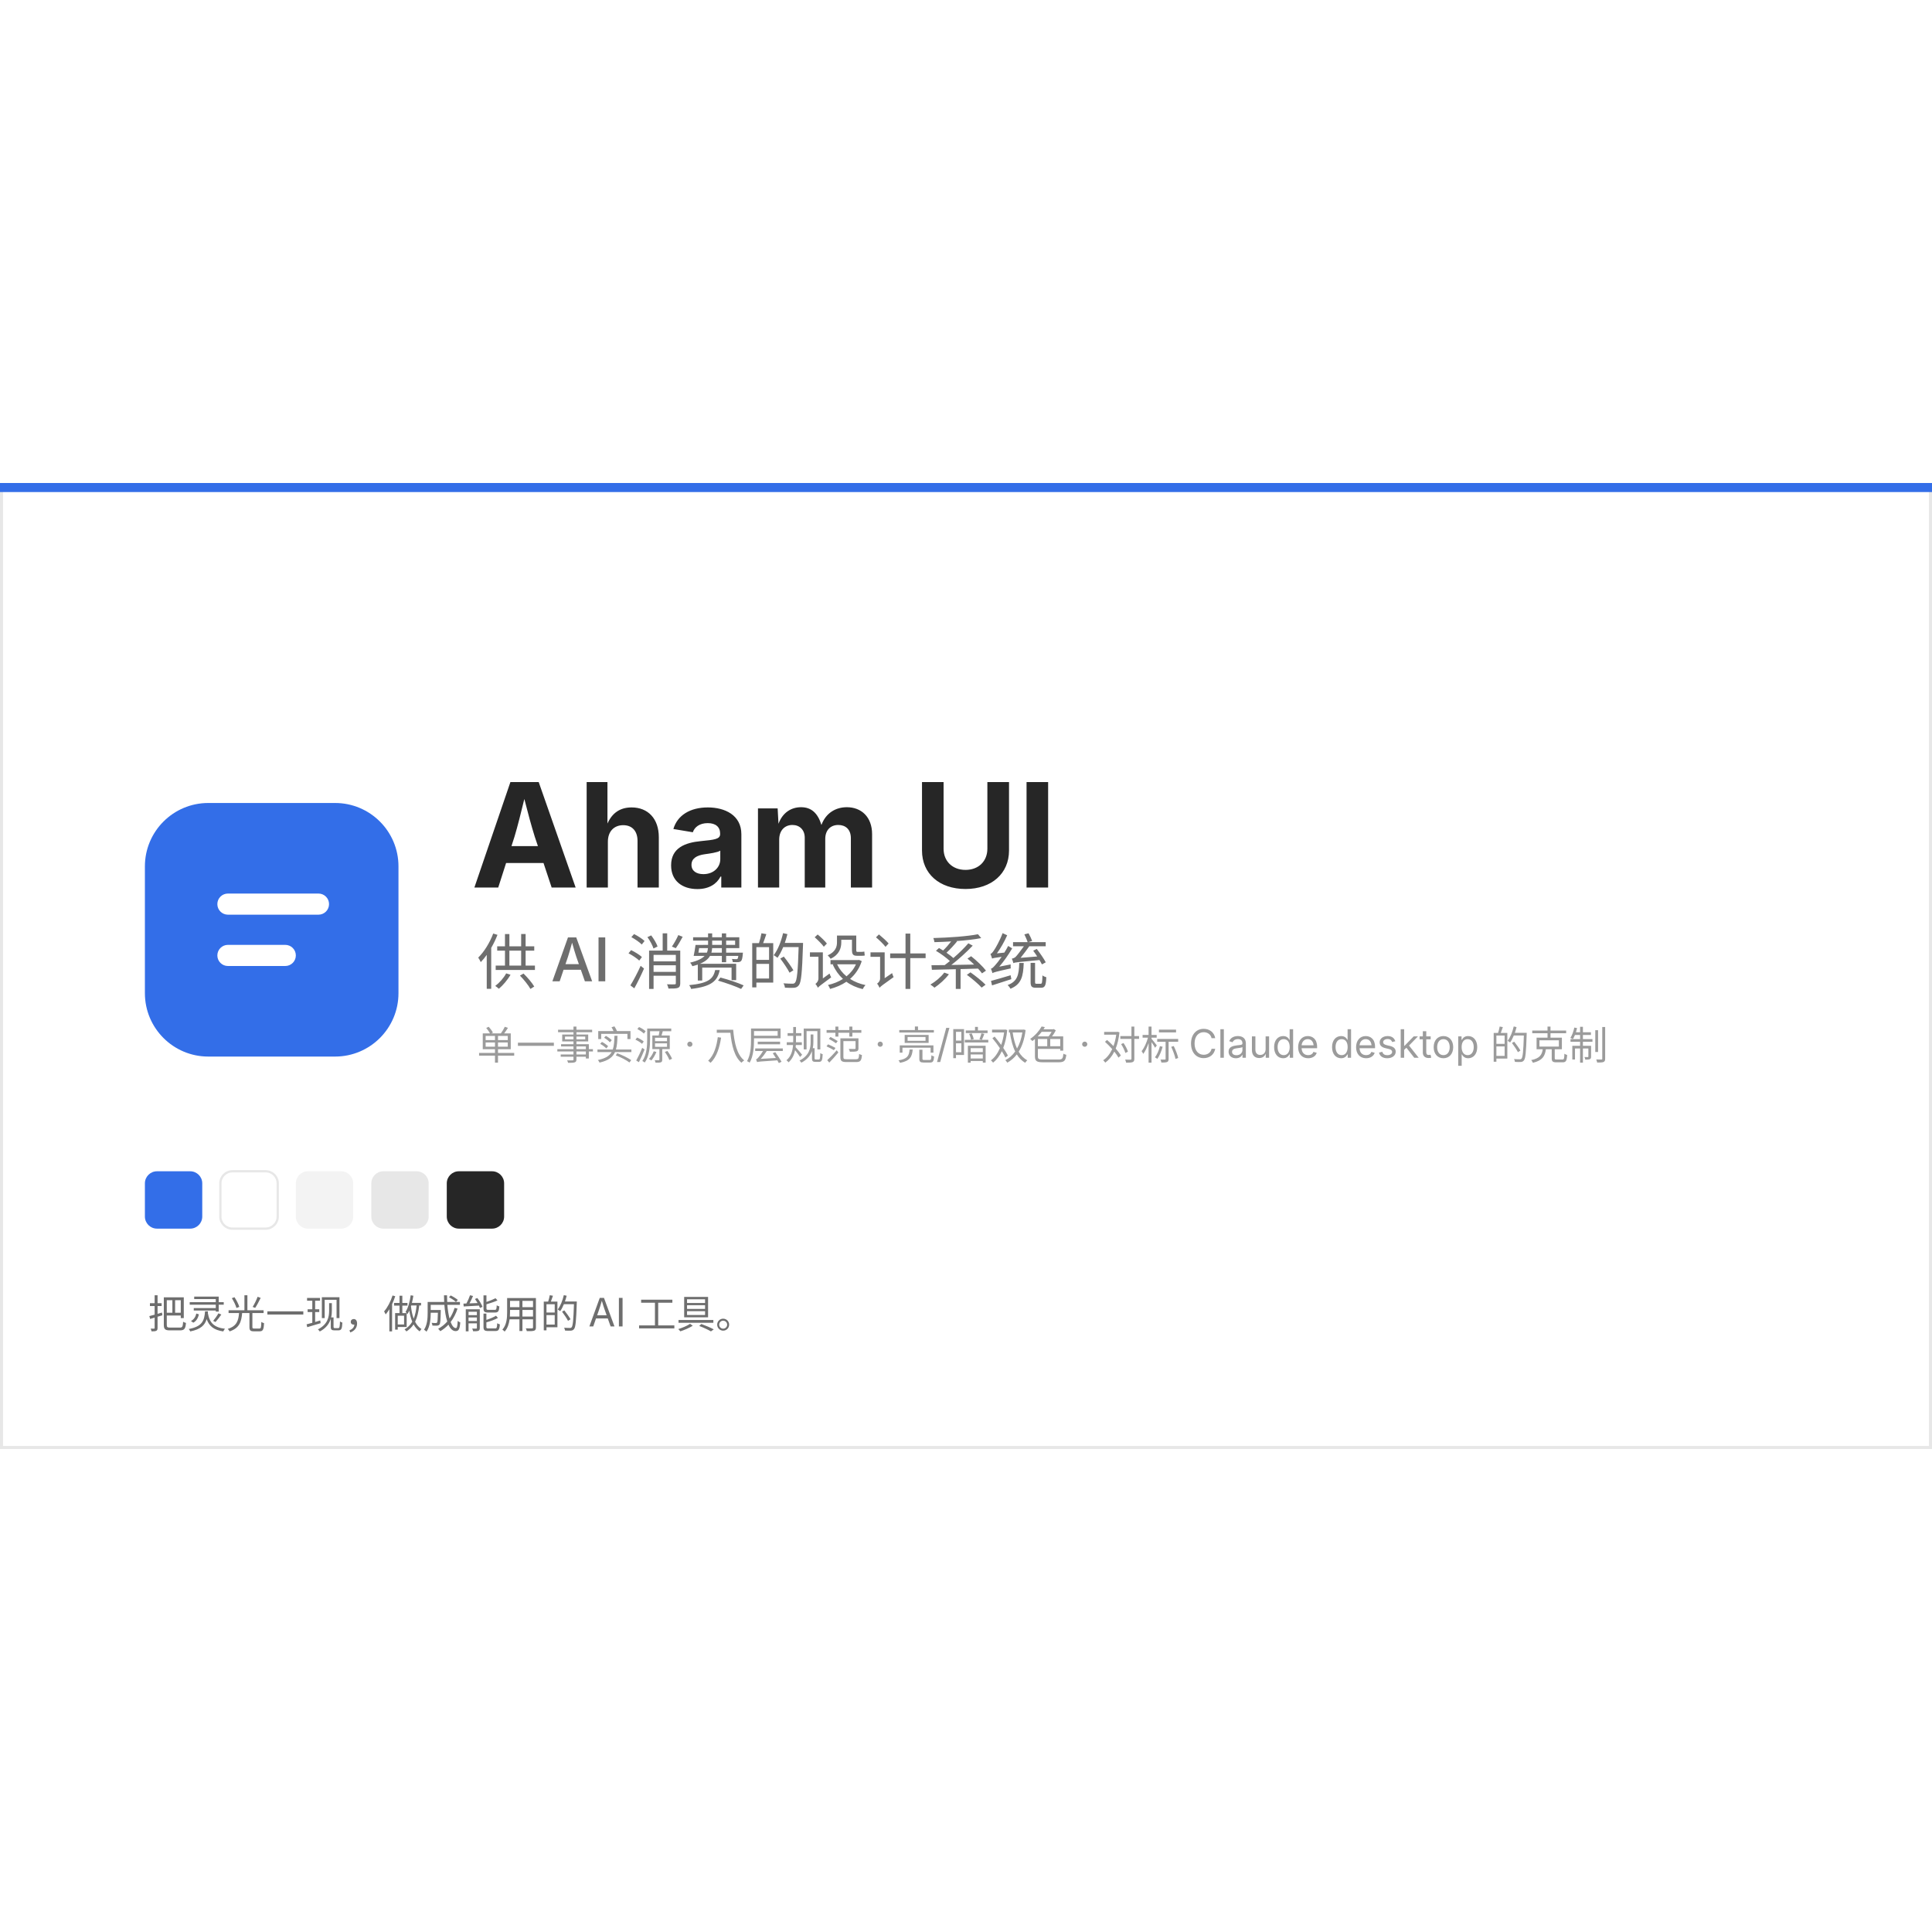
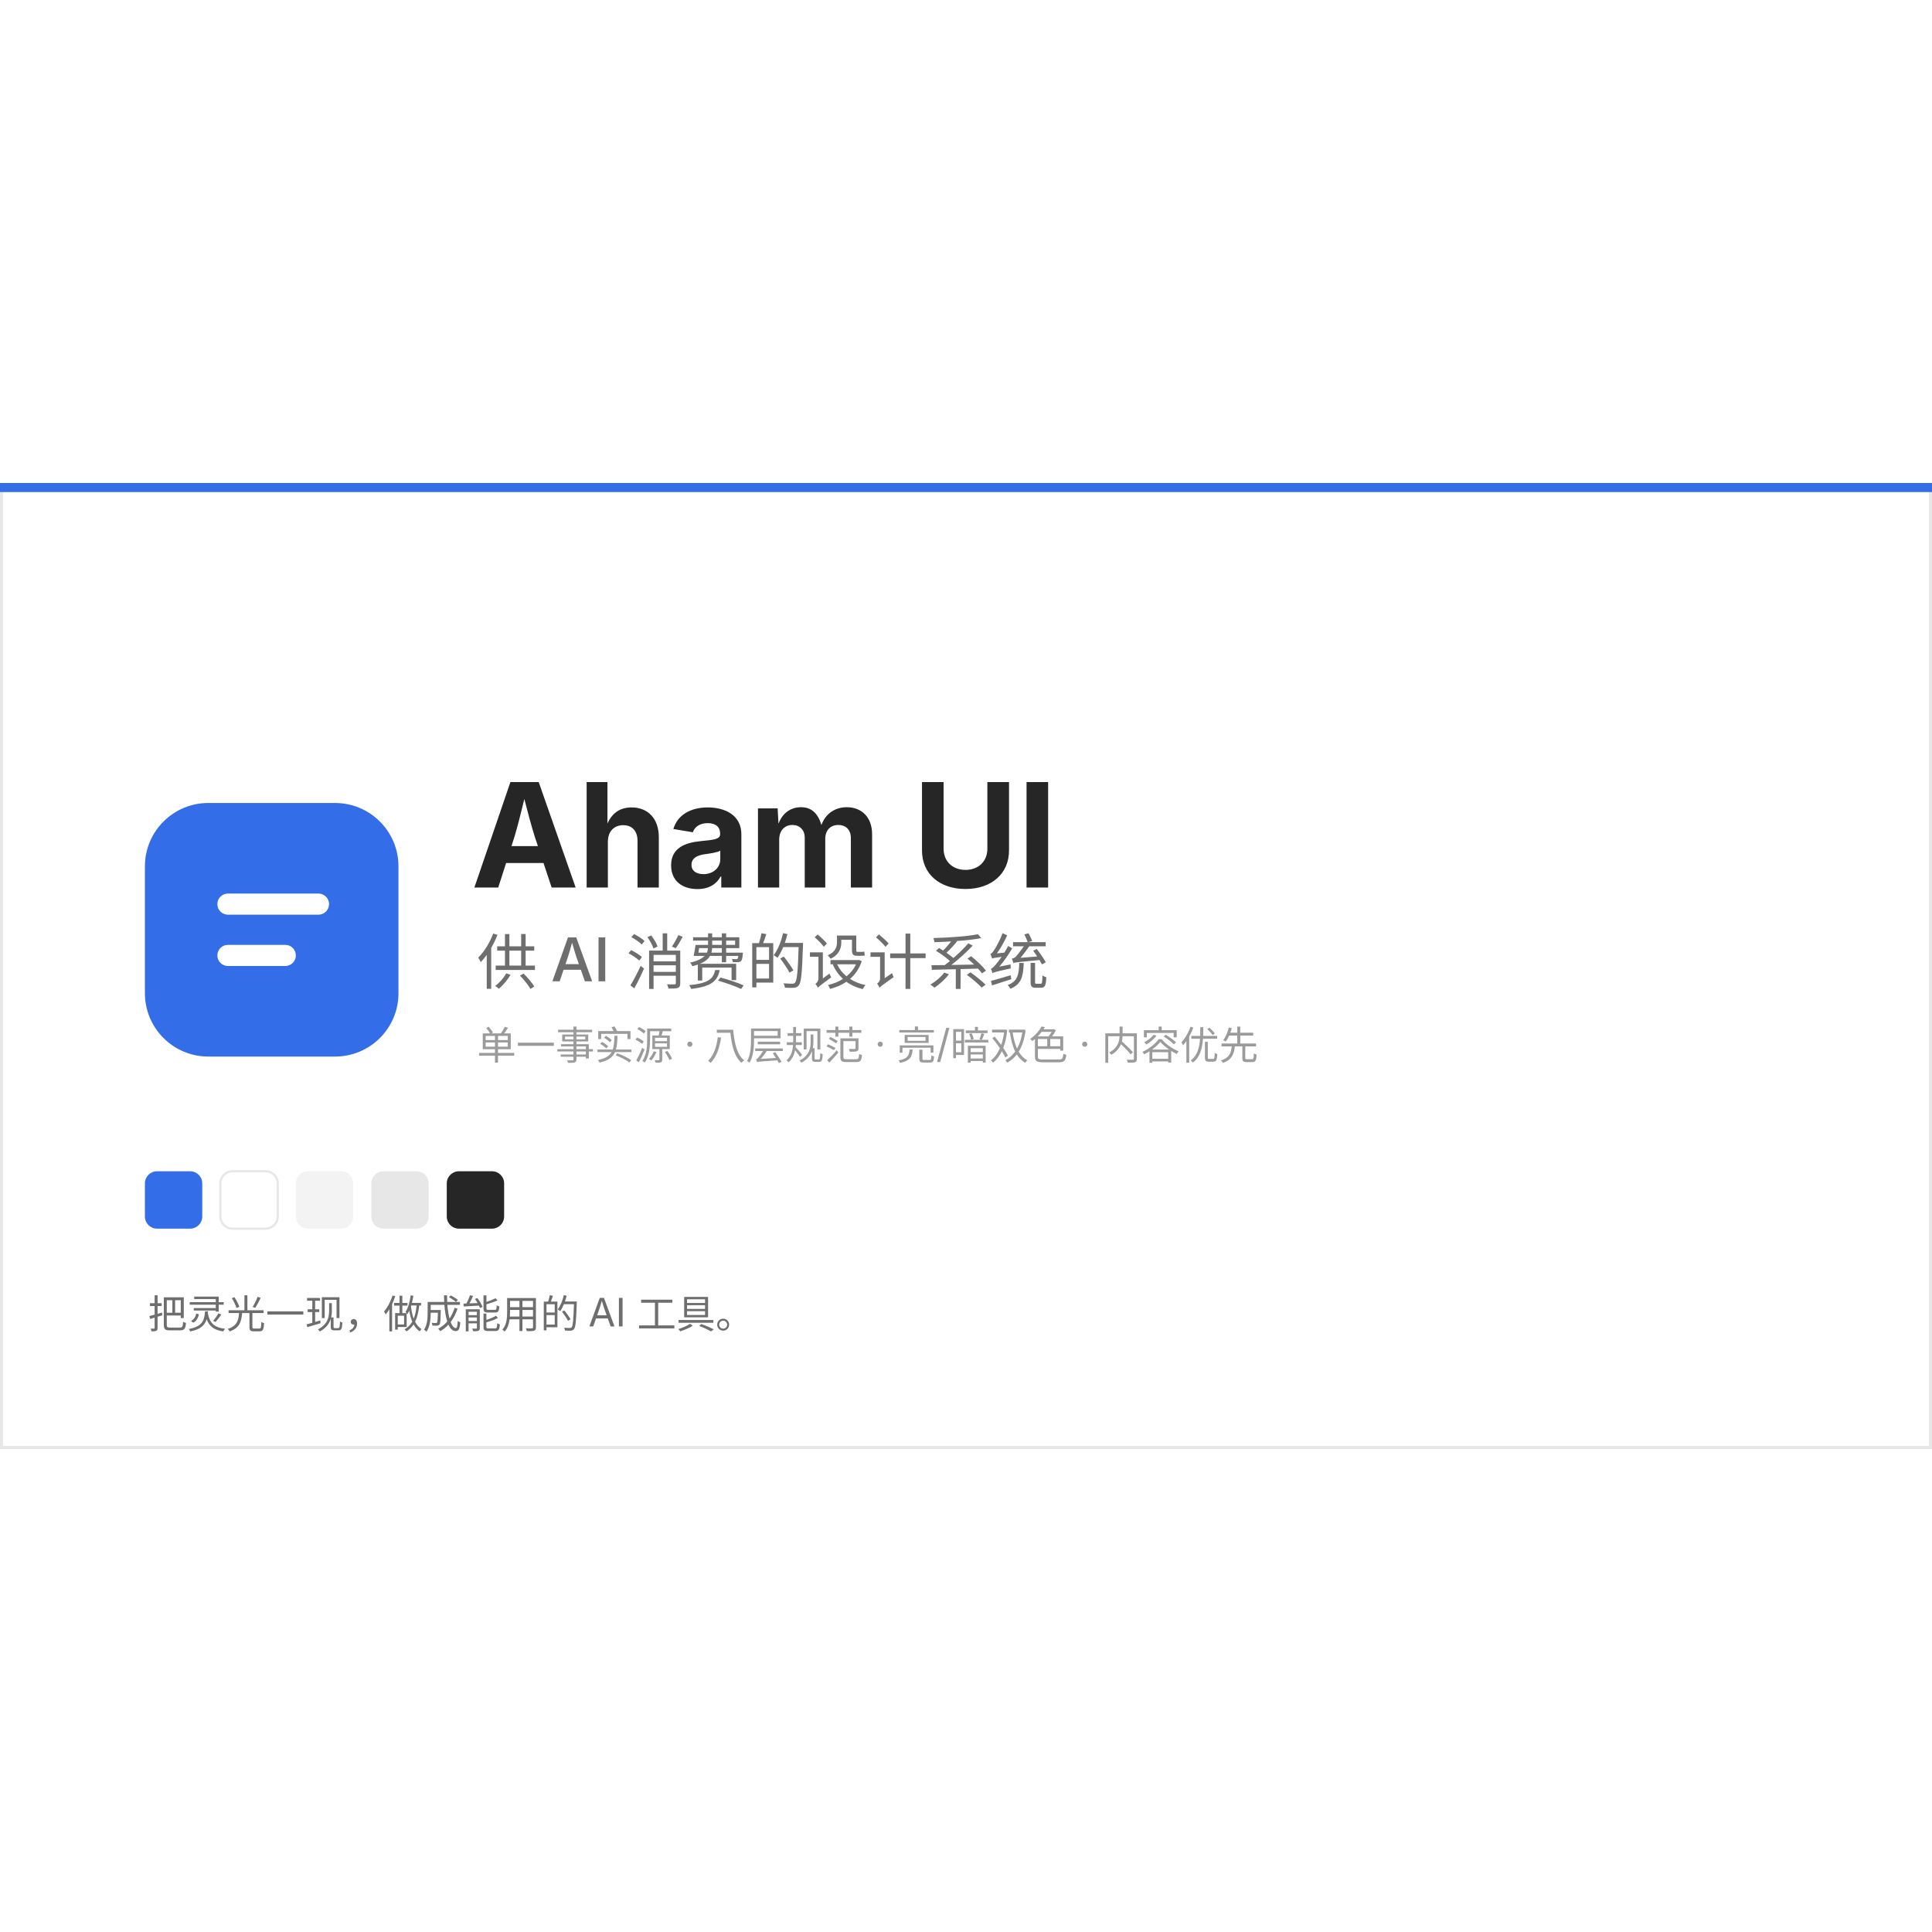
<svg xmlns="http://www.w3.org/2000/svg" width="1280" height="1280" viewBox="0 0 1280 1280" fill="none">
  <rect width="1280" height="1280" fill="#FFFFFF" />
  <g transform="translate(0,320)">
    <rect x="1" y="1" width="1278" height="638" fill="#FFFFFF" stroke="#E7E7E7" stroke-width="2" />
    <rect x="0" y="0" width="1280" height="6" fill="#336EE8" />
    <g transform="translate(96,212)">
      <rect width="168" height="168" rx="42" fill="#336EE8" />
      <rect x="48" y="60" width="74" height="14" rx="7" fill="#FFFFFF" />
      <rect x="48" y="94" width="52" height="14" rx="7" fill="#FFFFFF" />
    </g>
    <g font-family="'Inter','PingFang SC','Microsoft YaHei',system-ui,-apple-system,sans-serif">
      <text x="312" y="268" font-size="96" font-weight="700" fill="#262626" letter-spacing="-1">Aham UI</text>
      <text x="316" y="332" font-size="40" font-weight="500" fill="#6E6E6E">供 AI 消费的设计系统</text>
-       <text x="316" y="382" font-size="26" font-weight="400" fill="#9B9B9B">单一事实源 · 八层规范 · 亮/暗双色 · 对标 Claude desktop 的克制</text>
+       <text x="316" y="382" font-size="26" font-weight="400" fill="#9B9B9B">单一事实源 · 八层规范 · 亮/暗双色 · 内容优先</text>
    </g>
    <g transform="translate(96,456)">
      <rect width="38" height="38" rx="8" fill="#336EE8" />
      <rect x="50" width="38" height="38" rx="8" fill="#FFFFFF" stroke="#E7E7E7" stroke-width="1.5" />
      <rect x="100" width="38" height="38" rx="8" fill="#F3F3F3" />
      <rect x="150" width="38" height="38" rx="8" fill="#E7E7E7" />
      <rect x="200" width="38" height="38" rx="8" fill="#262626" />
    </g>
    <g font-family="'Inter','PingFang SC','Microsoft YaHei',system-ui,sans-serif">
      <text x="98" y="560" font-size="26" font-weight="400" fill="#6E6E6E">把灵光一现，做成能用的 AI 工具。</text>
    </g>
  </g>
</svg>
